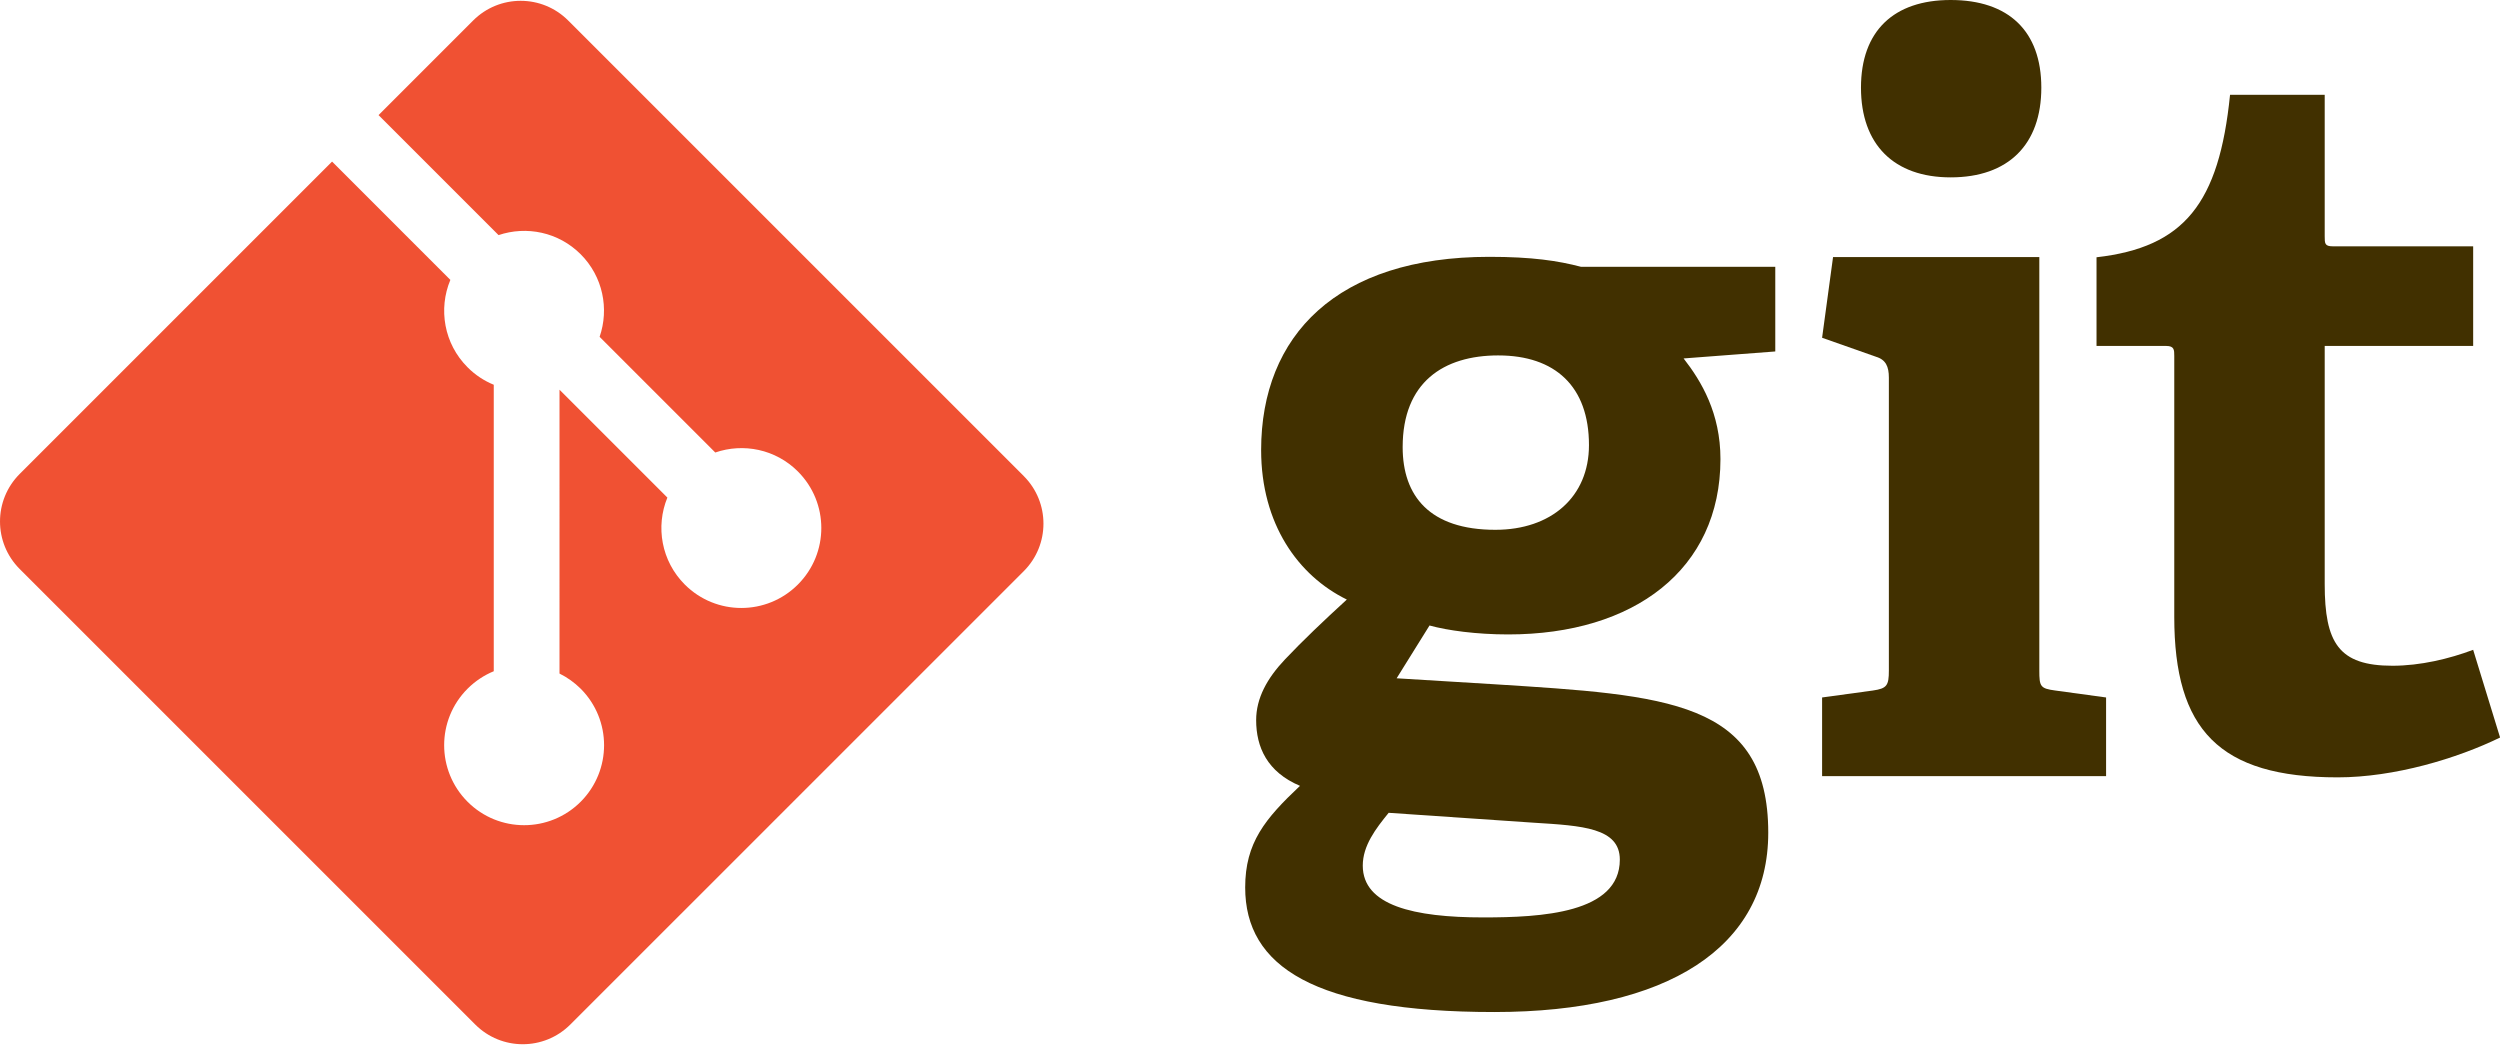
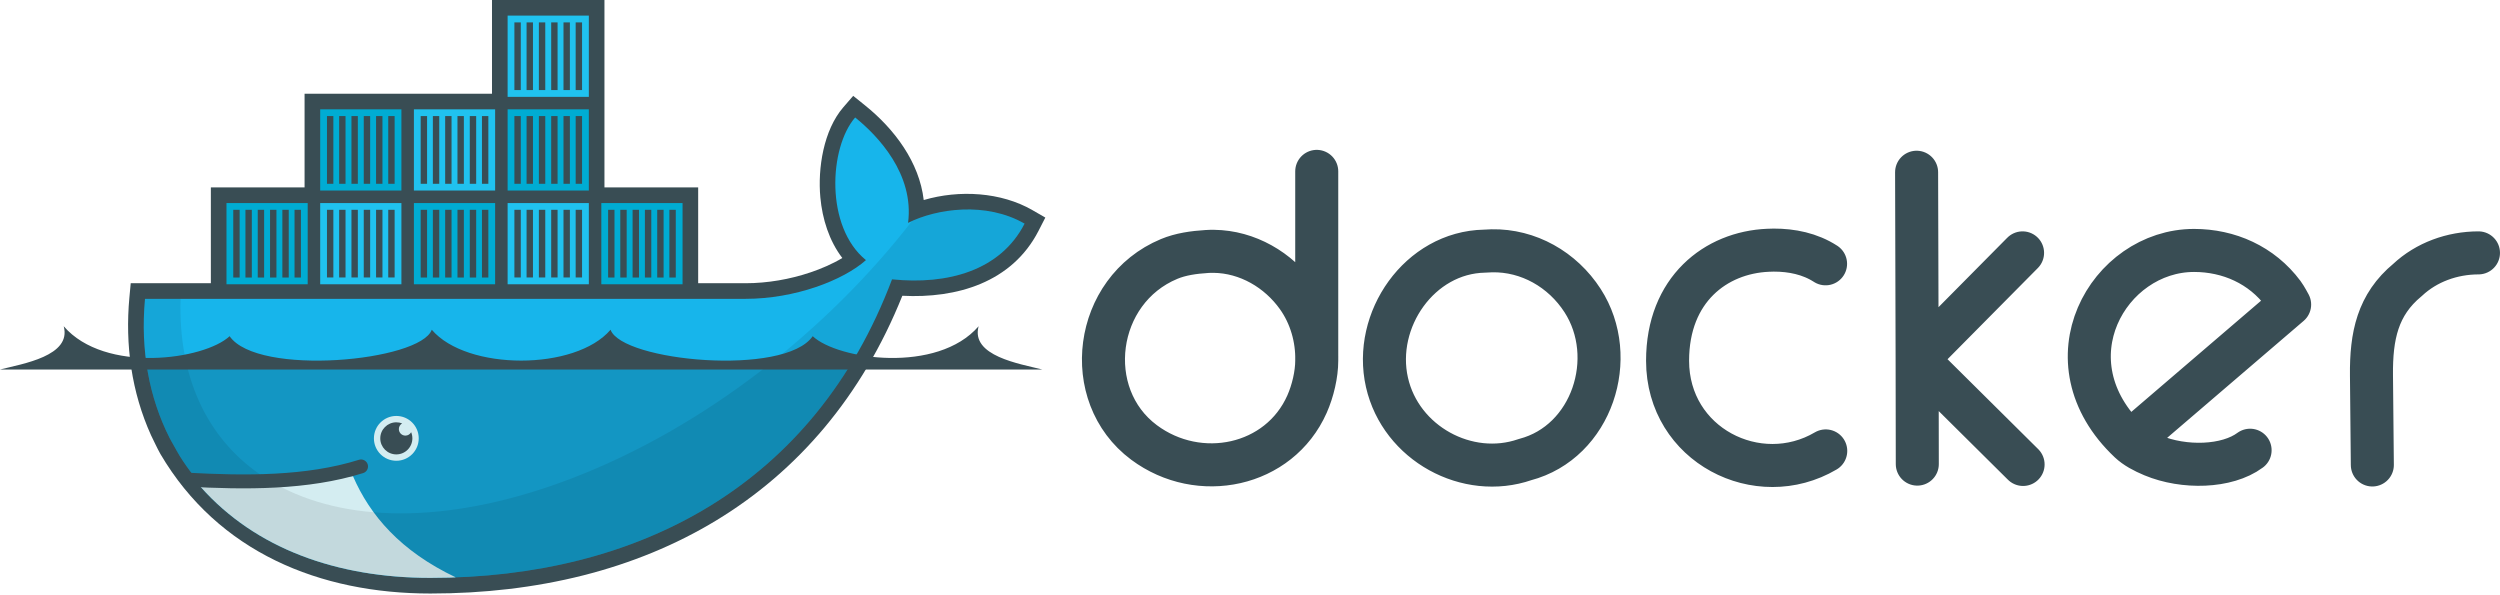
- <svg xmlns="http://www.w3.org/2000/svg" viewBox="0 0 272.96 114.01">
-   <path fill="#413000" d="m163.59,38.806c-5.985,0-10.442,2.939-10.442,10.012,0,5.329,2.938,9.028,10.12,9.028,6.088,0,10.222-3.587,10.222-9.248,0-6.416-3.7-9.791-9.9-9.791zm-11.97,49.94c-1.416,1.738-2.828,3.585-2.828,5.765,0,4.348,5.545,5.657,13.162,5.657,6.31,0,14.905-0.442,14.905-6.309,0-3.487-4.135-3.703-9.36-4.03l-15.88-1.083zm32.201-49.611c1.955,2.503,4.025,5.985,4.025,10.989,0,12.075-9.465,19.146-23.169,19.146-3.485,0-6.64-0.434-8.596-0.977l-3.591,5.765,10.66,0.651c18.822,1.199,29.915,1.744,29.915,16.208,0,12.514-10.985,19.581-29.915,19.581-19.69,0-27.196-5.005-27.196-13.598,0-4.897,2.176-7.503,5.984-11.098-3.591-1.518-4.786-4.236-4.786-7.175,0-2.395,1.195-4.57,3.156-6.639,1.958-2.065,4.133-4.135,6.744-6.527-5.33-2.61-9.356-8.268-9.356-16.319,0-12.509,8.269-21.1,24.91-21.1,4.679,0,7.509,0.431,10.011,1.087h21.215v9.245l-10.01,0.762" />
-   <path fill="#413000" d="m212.98,19.366c-6.202,0-9.791-3.593-9.791-9.796,0-6.195,3.589-9.57,9.791-9.57,6.31,0,9.9,3.375,9.9,9.57,0,6.203-3.59,9.796-9.9,9.796zm-14.036,65.376,0-8.59,5.55-0.759c1.524-0.221,1.74-0.544,1.74-2.18v-31.983c0-1.194-0.325-1.959-1.416-2.283l-5.874-2.069,1.196-8.809h22.521v45.144c0,1.744,0.105,1.96,1.741,2.18l5.549,0.759v8.59h-31.008" />
-   <path fill="#413000" d="m272.97,80.526c-4.68,2.282-11.532,4.349-17.736,4.349-12.945,0-17.839-5.217-17.839-17.515v-28.5c0-0.651,0-1.088-0.874-1.088h-7.614v-9.682c9.576-1.091,13.381-5.878,14.578-17.736h10.336v15.453c0,0.759,0,1.087,0.871,1.087h15.338v10.877h-16.209v25.999c0,6.419,1.525,8.919,7.396,8.919,3.05,0,6.201-0.759,8.812-1.739l2.94,9.576" />
-   <path fill="#f05133" d="M111.78,51.977,62.035,2.238c-2.862-2.865-7.508-2.865-10.374,0l-10.329,10.33,13.102,13.102c3.046-1.028,6.537-0.339,8.964,2.088,2.439,2.442,3.124,5.963,2.07,9.02l12.628,12.628c3.055-1.053,6.58-0.373,9.02,2.071,3.411,3.41,3.411,8.934,0,12.345-3.411,3.412-8.936,3.412-12.349,0-2.564-2.567-3.199-6.335-1.9-9.494l-11.777-11.777-0.001,30.991c0.832,0.412,1.616,0.961,2.309,1.651,3.41,3.409,3.41,8.933,0,12.348-3.411,3.409-8.938,3.409-12.345,0-3.41-3.415-3.41-8.938,0-12.348,0.843-0.841,1.818-1.478,2.858-1.905v-31.279c-1.041-0.425-2.015-1.057-2.859-1.905-2.583-2.581-3.205-6.372-1.88-9.544l-12.916-12.918-34.106,34.105c-2.866,2.867-2.866,7.513,0,10.378l49.742,49.739c2.864,2.865,7.508,2.865,10.376,0l49.512-49.504c2.865-2.866,2.865-7.514,0-10.379" />
+ <svg xmlns="http://www.w3.org/2000/svg" xmlns:xlink="http://www.w3.org/1999/xlink" version="1.1" width="610" height="145" id="svg2">
+   <defs id="defs6">
+     <clipPath id="clipPath8">
+       <path d="m 76,2 0,46 -22,0 0,23 -18.419,0 c -0.078,0.666 -0.141,1.333 -0.206,2 -1.151,12.531 1.036,24.088 6.062,33.969 L 43.125,110 c 1.011,1.817 2.191,3.523 3.438,5.188 1.245,1.662 1.686,2.583 2.469,3.688 C 62.32,133.811 82.129,141 105,141 155.648,141 198.633,118.562 217.656,68.156 231.153,69.541 244.1,66.08 250,54.562 240.601,49.139 228.522,50.877 221.562,54.375 L 240,2 168,48 145,48 145,2 z" id="path10" />
+     </clipPath>
+   </defs>
+   <path d="m 467.82,113.241 -0.042,-25.558 -0.127,-45.657 m 25.854,19.676 -25.727,25.981 25.854,25.642 M 321.285,88.022 c 0.124,-5.481 -1.469,-11.081 -4.697,-15.614 -4.651,-6.531 -12.179,-10.99 -20.438,-11.086 -0.551,0 -1.096,0 -1.65,0.042 -3.265,0.202 -6.427,0.655 -9.225,1.82 -18.401,7.656 -21.661,33.208 -6.136,44.769 13.445,10.011 33.002,5.924 39.775,-9.351 1.431,-3.228 2.37,-7.297 2.37,-10.579 l 0,-46.207 M 445.437,64.368 c -3.81,-2.462 -8.255,-3.35 -12.652,-3.343 -0.477,0 -0.967,0.024 -1.396,0.042 -12.713,0.547 -24.5,9.53 -24.5,26.954 0,20.6 22.088,31.718 38.591,22.003 m 74.135,-2.243 c 13.002,-11.137 39.056,-33.471 39.056,-33.471 0,0 -0.95,-1.797 -1.566,-2.623 -5.257,-7.056 -13.289,-10.579 -21.75,-10.579 -20.909,0 -36.582,27.037 -15.741,46.673 1.443,1.36 3.425,2.425 5.628,3.343 7.647,3.188 18.117,2.927 23.781,-1.269 M 364.02,61.194 c -0.593,0.011 -1.182,0.074 -1.777,0.085 -15.855,0.291 -27.286,16.759 -23.823,32.032 3.375,14.883 19.634,23.696 33.682,18.83 16.359,-4.289 23.031,-24.889 14.048,-38.802 -4.913,-7.61 -13.239,-12.313 -22.13,-12.144 z m 240.726,0.508 c -6.42,0.017 -12.673,2.266 -17.307,6.601 -7.308,6.031 -8.894,13.647 -8.801,23.273 l 0.212,21.877" id="path12" style="fill:none;stroke:#394d54;stroke-width:10.5;stroke-linecap:round;stroke-linejoin:round" />
+   <path d="m 147.488,45.732 22.866,0 0,23.375 11.562,0 c 5.339,0 10.831,-0.951 15.887,-2.664 2.484,-0.842 5.273,-2.015 7.724,-3.489 -3.228,-4.214 -4.876,-9.536 -5.361,-14.781 -0.659,-7.134 0.78,-16.42 5.609,-22.004 l 2.404,-2.78 2.864,2.302 c 7.211,5.794 13.276,13.889 14.345,23.118 8.683,-2.554 18.878,-1.95 26.531,2.467 l 3.14,1.812 -1.653,3.226 C 246.933,68.947 233.401,72.86 220.171,72.167 200.374,121.476 157.273,144.82 105.014,144.82 c -26.999,0 -51.77,-10.093 -65.876,-34.047 -0.827,-1.488 -1.535,-3.044 -2.286,-4.572 C 32.084,95.657 30.5,84.106 31.574,72.564 l 0.322,-3.457 19.553,0 0,-23.375 22.866,0 0,-22.866 45.732,0 0,-22.866 27.44,0 0,45.732" id="path14" style="fill:#394d54" />
+   <g clip-path="url(#clipPath8)" id="g16">
+     <g id="g18">
+       <g transform="translate(0,-22.866)" id="g20">
+         <path d="m 123.859,3.811 19.818,0 0,19.817 -19.818,0 z" id="path22" style="fill:#00acd3" />
+         <path d="m 123.859,26.676 19.818,0 0,19.818 -19.818,0 z" id="path24" style="fill:#20c2ef" />
+         <path d="m 126.292,21.977 0,-16.516 m 2.972,16.516 0,-16.516 m 3.002,16.516 0,-16.516 m 3.003,16.516 0,-16.516 m 3.003,16.516 0,-16.516 m 2.971,16.516 0,-16.516" id="path26" style="stroke:#394d54;stroke-width:1.56" />
+         <use transform="translate(0,22.866)" id="use28" xlink:href="#path26" />
+       </g>
+       <use transform="matrix(1,0,0,-1,22.866,4.572651)" id="use30" xlink:href="#g20" />
+     </g>
+     <use transform="translate(-91.464,45.732)" id="use32" xlink:href="#g18" />
+     <use transform="translate(-45.732,45.732)" id="use34" xlink:href="#g18" />
+     <use transform="translate(0,45.732)" id="use36" xlink:href="#g18" />
+   </g>
+   <path d="m 221.57,54.38 c 1.533,-11.915 -7.384,-21.275 -12.914,-25.718 -6.373,7.368 -7.363,26.678 2.635,34.807 -5.58,4.956 -17.337,9.448 -29.376,9.448 L 34,72.917 C 32.829,85.484 34,146 34,146 l 217,0 -0.987,-91.424 c -9.399,-5.424 -21.484,-3.694 -28.443,-0.197" clip-path="url(#clipPath8)" id="path38" style="fill:#17b5eb" />
+   <path d="m 34,89 0,57 217,0 0,-57" clip-path="url(#clipPath8)" id="path40" style="fill-opacity:0.17" />
+   <path d="M 111.237,140.89 C 97.698,134.465 90.266,125.731 86.131,116.196 L 45,118 l 21,28 45.237,-5.11" clip-path="url(#clipPath8)" id="path42" style="fill:#d4edf1" />
+   <path d="m 222.5,53.938 0,0.031 c -20.861,26.889 -50.783,50.379 -82.906,62.719 -28.655,11.008 -53.638,11.06 -70.875,2.219 -1.856,-1.048 -3.676,-2.212 -5.5,-3.312 C 50.582,106.762 43.464,92.152 44.062,72.906 L 34,72.906 34,146 l 217,0 0,-96 -25,0 z" clip-path="url(#clipPath8)" id="path44" style="fill-opacity:0.085" />
+   <path d="m 45.625,117.031 c 14.165,0.775 29.282,0.914 42.469,-3.219" id="path46" style="fill:none;stroke:#394d54;stroke-width:3.4;stroke-linecap:round" />
+   <path d="m 102.17,106.959 c 0,3.019 -2.448,5.467 -5.467,5.467 -3.02,0 -5.468,-2.448 -5.468,-5.467 0,-3.019 2.448,-5.468 5.468,-5.468 3.019,0 5.467,2.449 5.467,5.468 z" id="path48" style="fill:#d4edf1" />
+   <path d="m 98.121,103.308 c -0.477,0.276 -0.8,0.793 -0.8,1.384 0,0.883 0.716,1.597 1.598,1.597 0.605,0 1.13,-0.336 1.402,-0.832 0.192,0.462 0.298,0.97 0.298,1.502 0,2.162 -1.753,3.915 -3.916,3.915 -2.162,0 -3.916,-1.753 -3.916,-3.915 0,-2.163 1.754,-3.917 3.916,-3.917 0.5,0 0.977,0.094 1.418,0.265 z" id="path50" style="fill:#394d54" />
+   <path d="m 0,90.162 254.327,0 c -5.538,-1.405 -17.521,-3.302 -15.545,-10.56 -10.069,11.652 -34.353,8.174 -40.481,2.429 -6.825,9.898 -46.555,6.136 -49.326,-1.575 -8.556,10.041 -35.067,10.041 -43.623,0 -2.772,7.711 -42.501,11.473 -49.327,1.575 C 49.898,87.777 25.616,91.254 15.546,79.603 17.522,86.86 5.539,88.758 0,90.162" id="path52" style="fill:#394d54" />
</svg>
